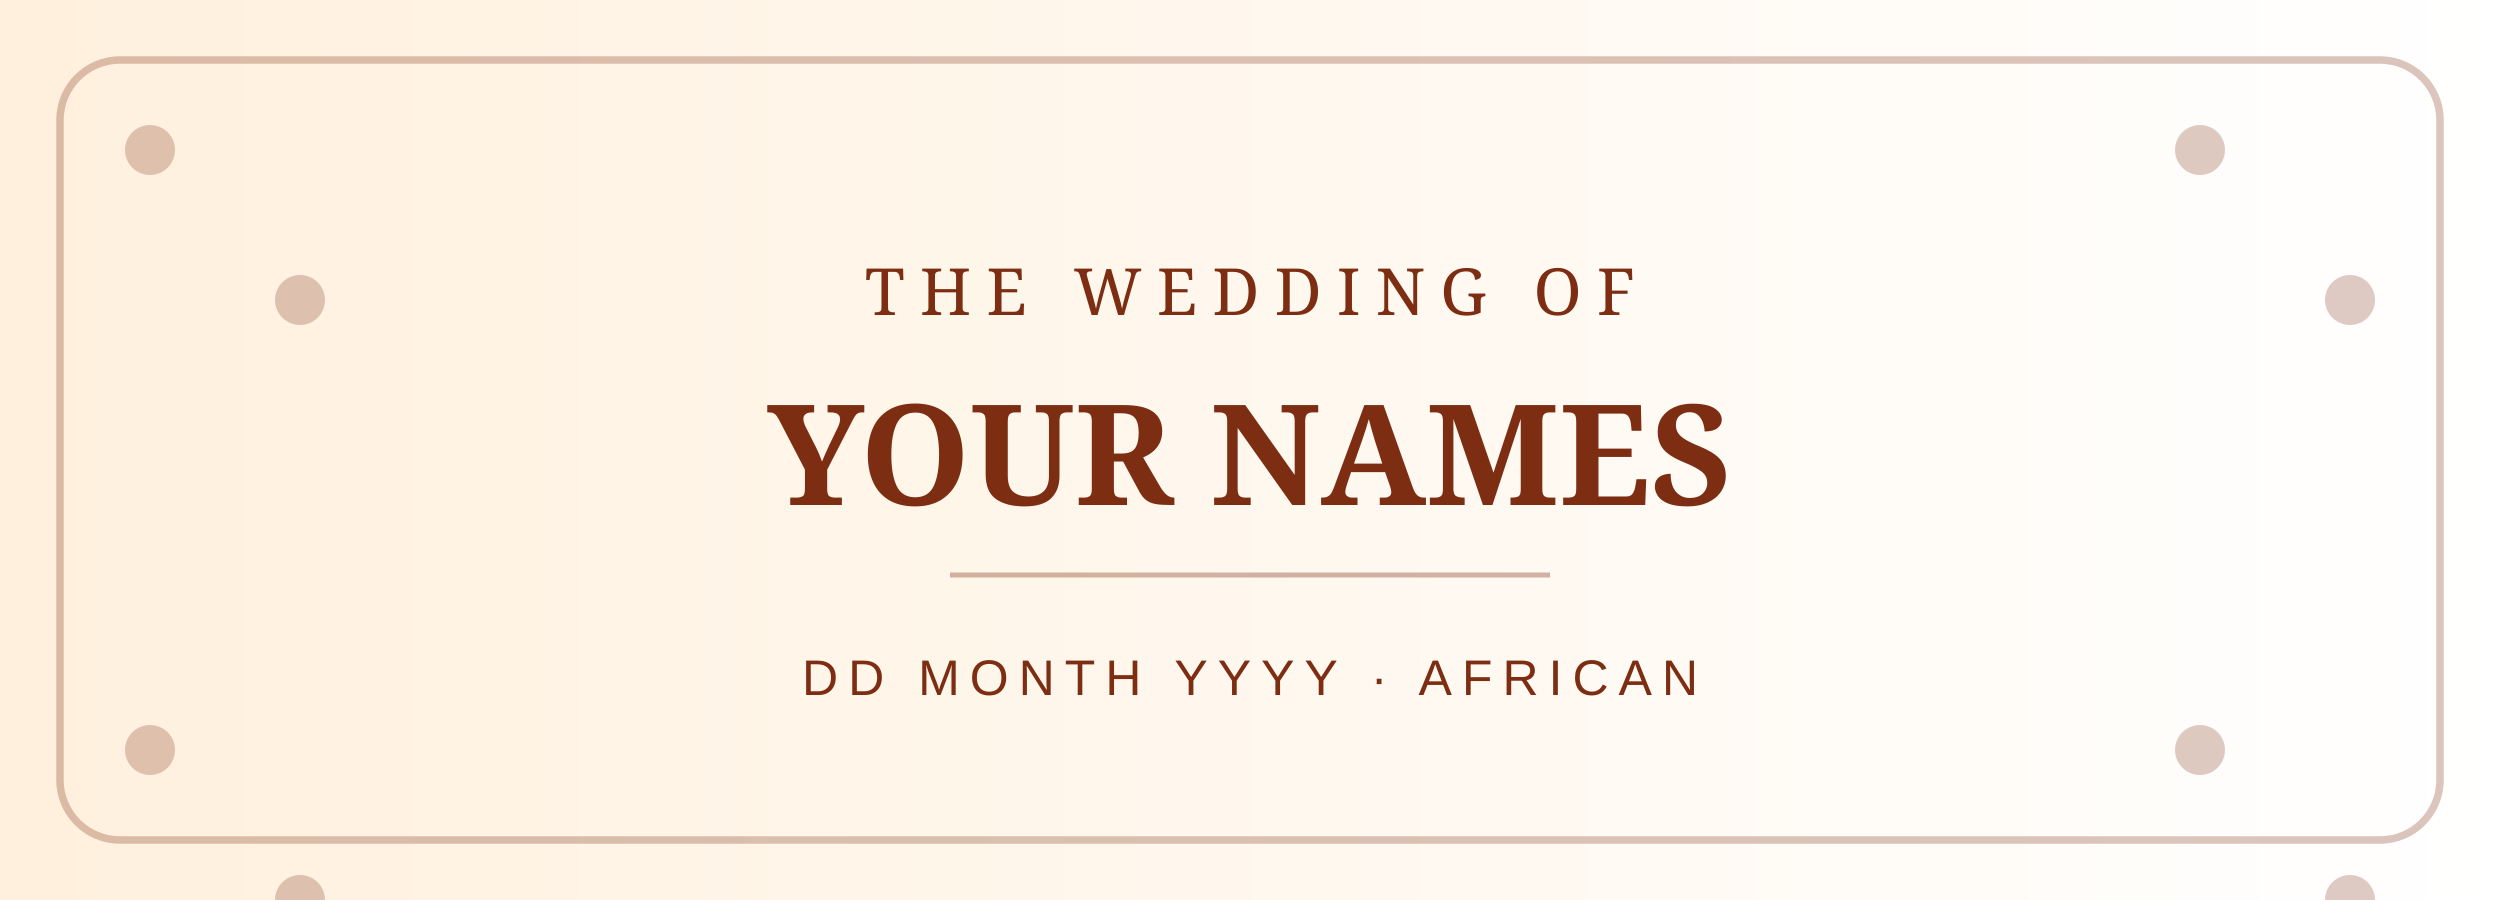
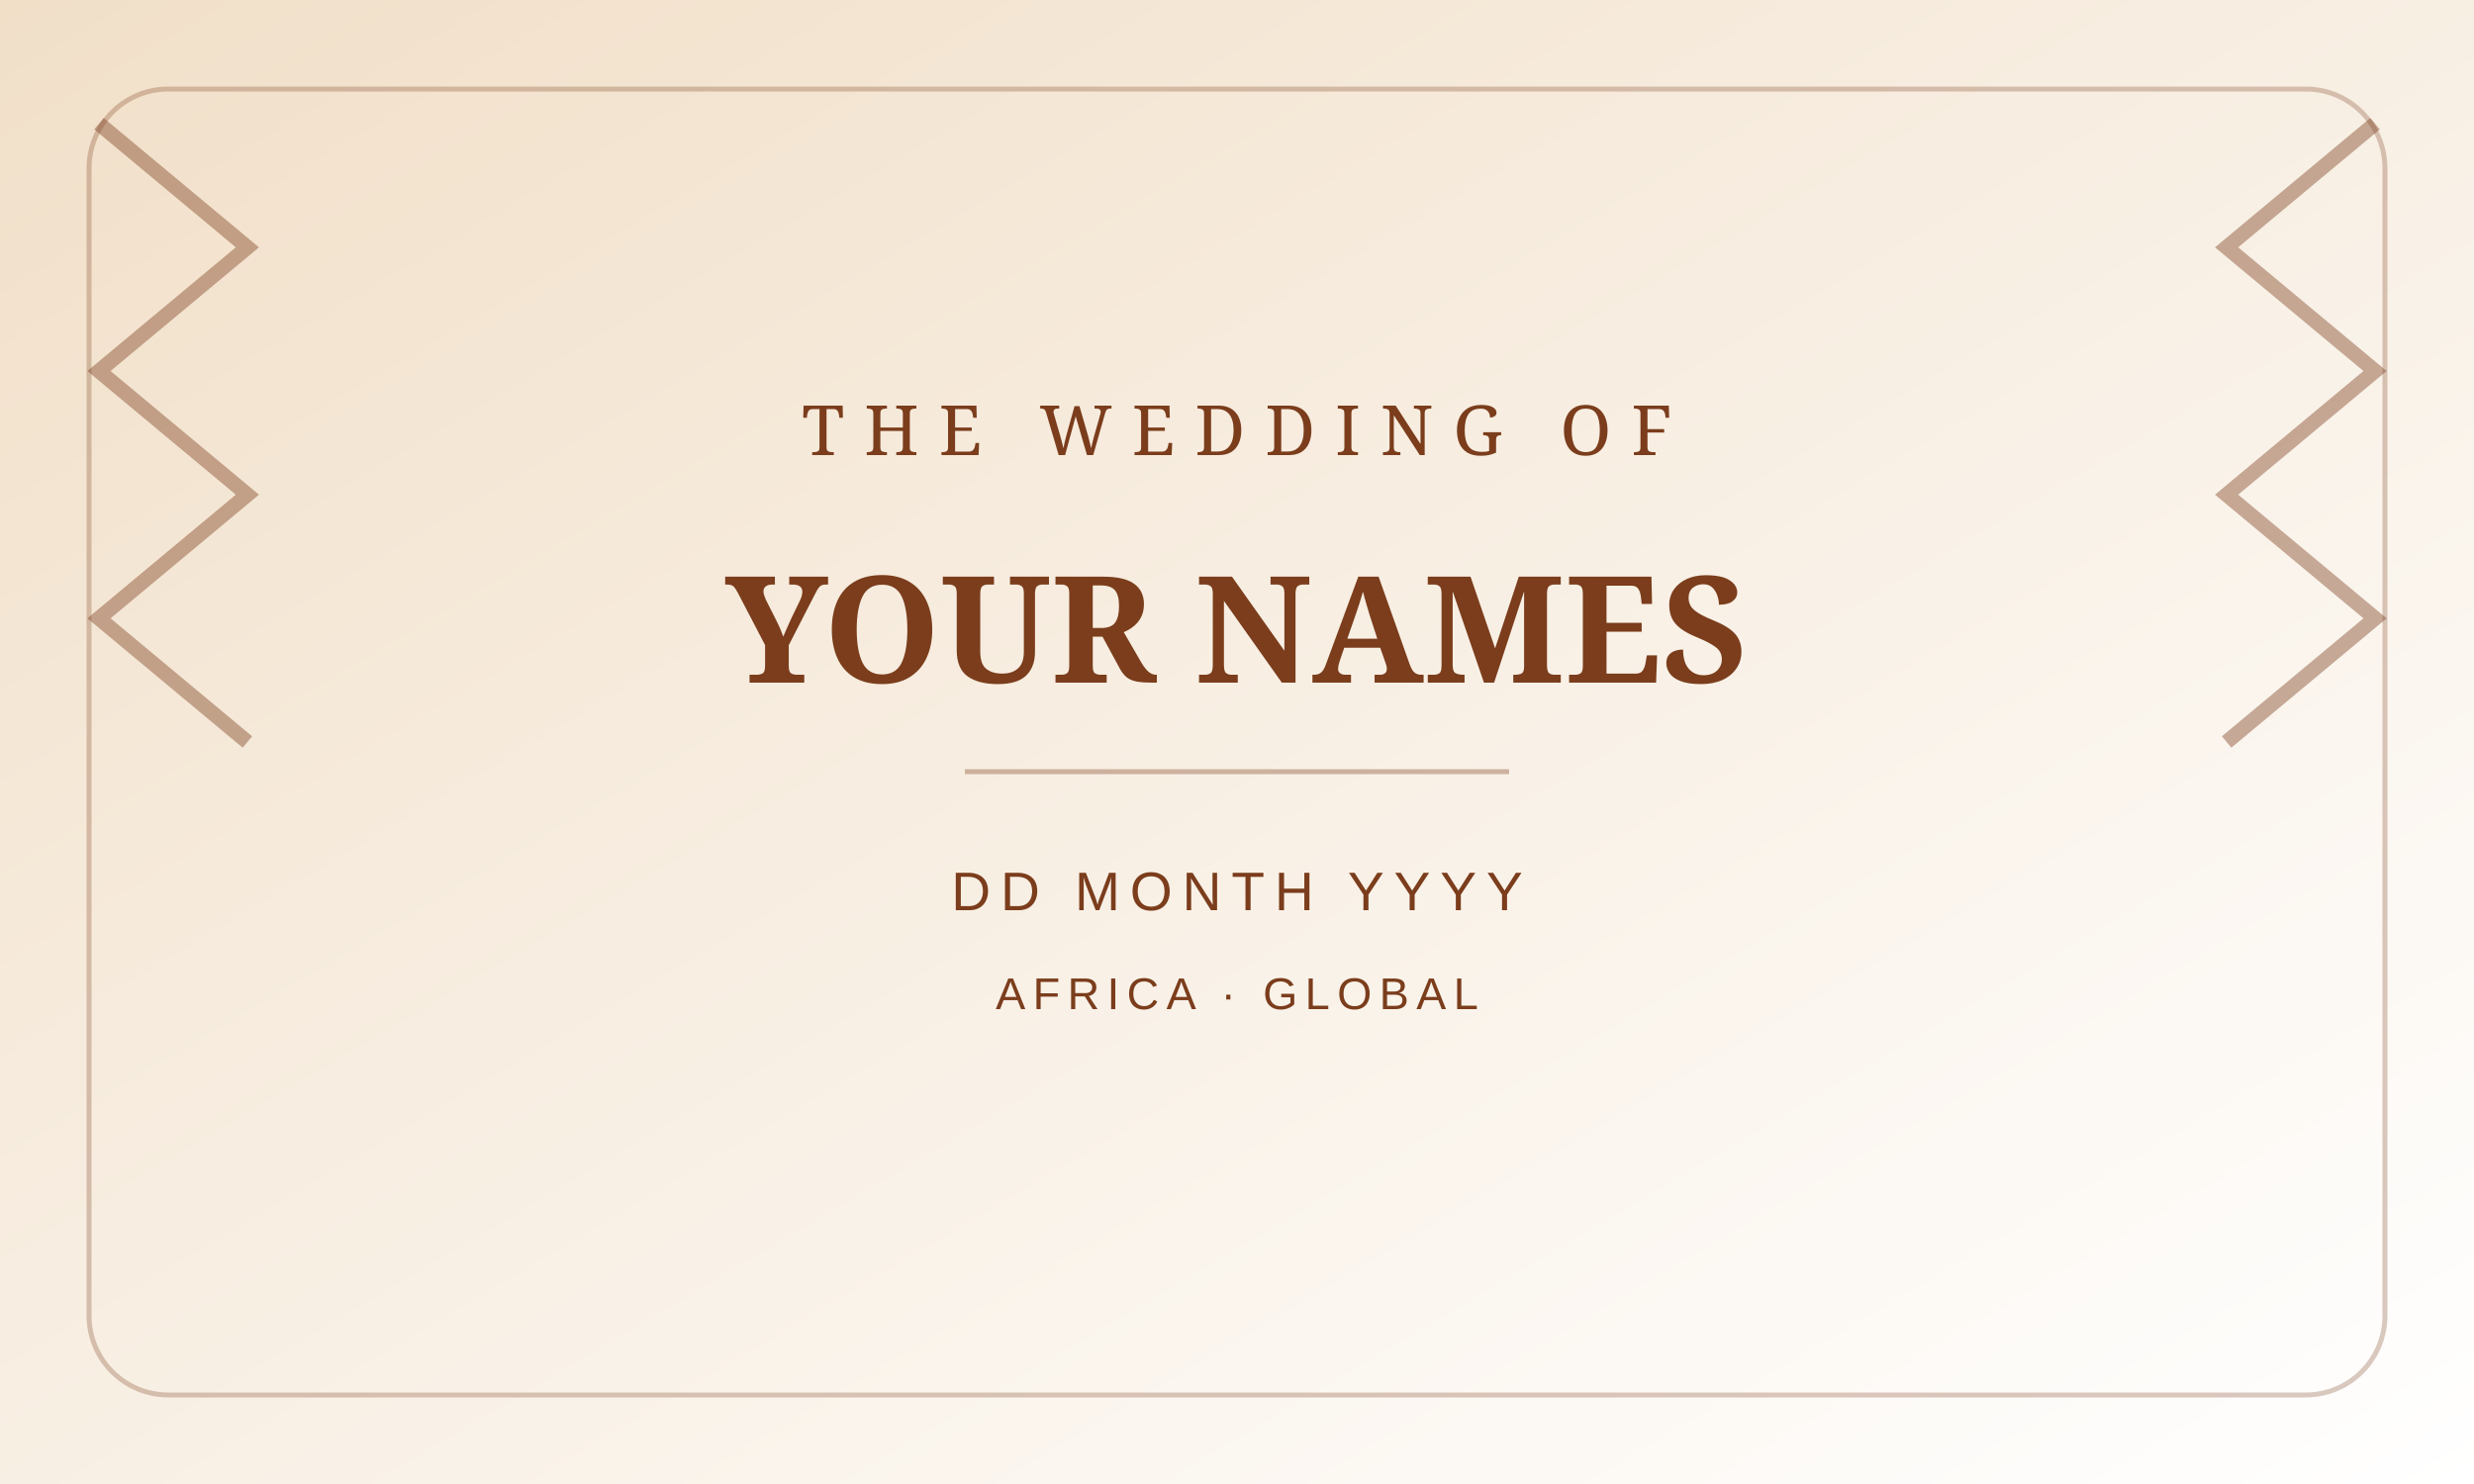
- <svg xmlns="http://www.w3.org/2000/svg" viewBox="0 0 500 180" role="img" aria-label="African Celebration wedding invitation visual">
+ <svg xmlns="http://www.w3.org/2000/svg" viewBox="0 0 500 300">
  <defs>
-     <linearGradient id="g" x1="0" x2="1">
-       <stop stop-color="#fff0dd" />
+     <linearGradient id="bg" x1="0" y1="0" x2="1" y2="1">
+       <stop stop-color="#f1dfc8" />
      <stop offset="1" stop-color="#ffffff" />
    </linearGradient>
+     <filter id="shadow">
+       <feDropShadow dx="0" dy="5" stdDeviation="6" flood-opacity=".12" />
+     </filter>
  </defs>
-   <rect width="500" height="180" fill="url(#g)" />
-   <circle cx="30" cy="30" r="5" fill="#7c2d12" opacity=".25" />
-   <circle cx="60" cy="60" r="5" fill="#7c2d12" opacity=".25" />
-   <circle cx="440" cy="30" r="5" fill="#7c2d12" opacity=".25" />
-   <circle cx="470" cy="60" r="5" fill="#7c2d12" opacity=".25" />
-   <circle cx="30" cy="150" r="5" fill="#7c2d12" opacity=".25" />
-   <circle cx="60" cy="180" r="5" fill="#7c2d12" opacity=".25" />
-   <circle cx="440" cy="150" r="5" fill="#7c2d12" opacity=".25" />
-   <circle cx="470" cy="180" r="5" fill="#7c2d12" opacity=".25" />
-   <rect x="12" y="12" width="476" height="156" rx="12" fill="none" stroke="#7c2d12" stroke-width="1.5" opacity=".28" />
-   <text x="250" y="63" text-anchor="middle" font-family="Georgia,serif" font-size="13" fill="#7c2d12" letter-spacing="3">THE WEDDING OF</text>
-   <text x="250" y="101" text-anchor="middle" font-family="Georgia,serif" font-size="28" font-weight="700" fill="#7c2d12">YOUR NAMES</text>
-   <line x1="190" y1="115" x2="310" y2="115" stroke="#7c2d12" opacity=".35" />
-   <text x="250" y="139" text-anchor="middle" font-family="Arial,sans-serif" font-size="10" fill="#7c2d12" letter-spacing="2">DD MONTH YYYY · AFRICAN</text>
+   <rect width="500" height="300" fill="url(#bg)" />
+   <g fill="none" stroke="#7b3d1c" opacity=".42" stroke-width="3">
+     <path d="M20 25l30 25-30 25 30 25-30 25 30 25M480 25l-30 25 30 25-30 25 30 25-30 25" />
+   </g>
+   <rect x="18" y="18" width="464" height="264" rx="16" fill="none" stroke="#7b3d1c" opacity=".28" />
+   <g text-anchor="middle" fill="#7b3d1c">
+     <text x="250" y="92" font-family="Georgia,serif" font-size="14" letter-spacing="4">THE WEDDING OF</text>
+     <text x="250" y="138" font-family="Georgia,serif" font-size="30" font-weight="700">YOUR NAMES</text>
+     <line x1="195" y1="156" x2="305" y2="156" stroke="#7b3d1c" opacity=".35" />
+     <text x="250" y="184" font-family="Arial,sans-serif" font-size="11" letter-spacing="2">DD MONTH YYYY</text>
+     <text x="250" y="204" font-family="Arial,sans-serif" font-size="9" letter-spacing="1.5">AFRICA · GLOBAL</text>
+   </g>
</svg>
